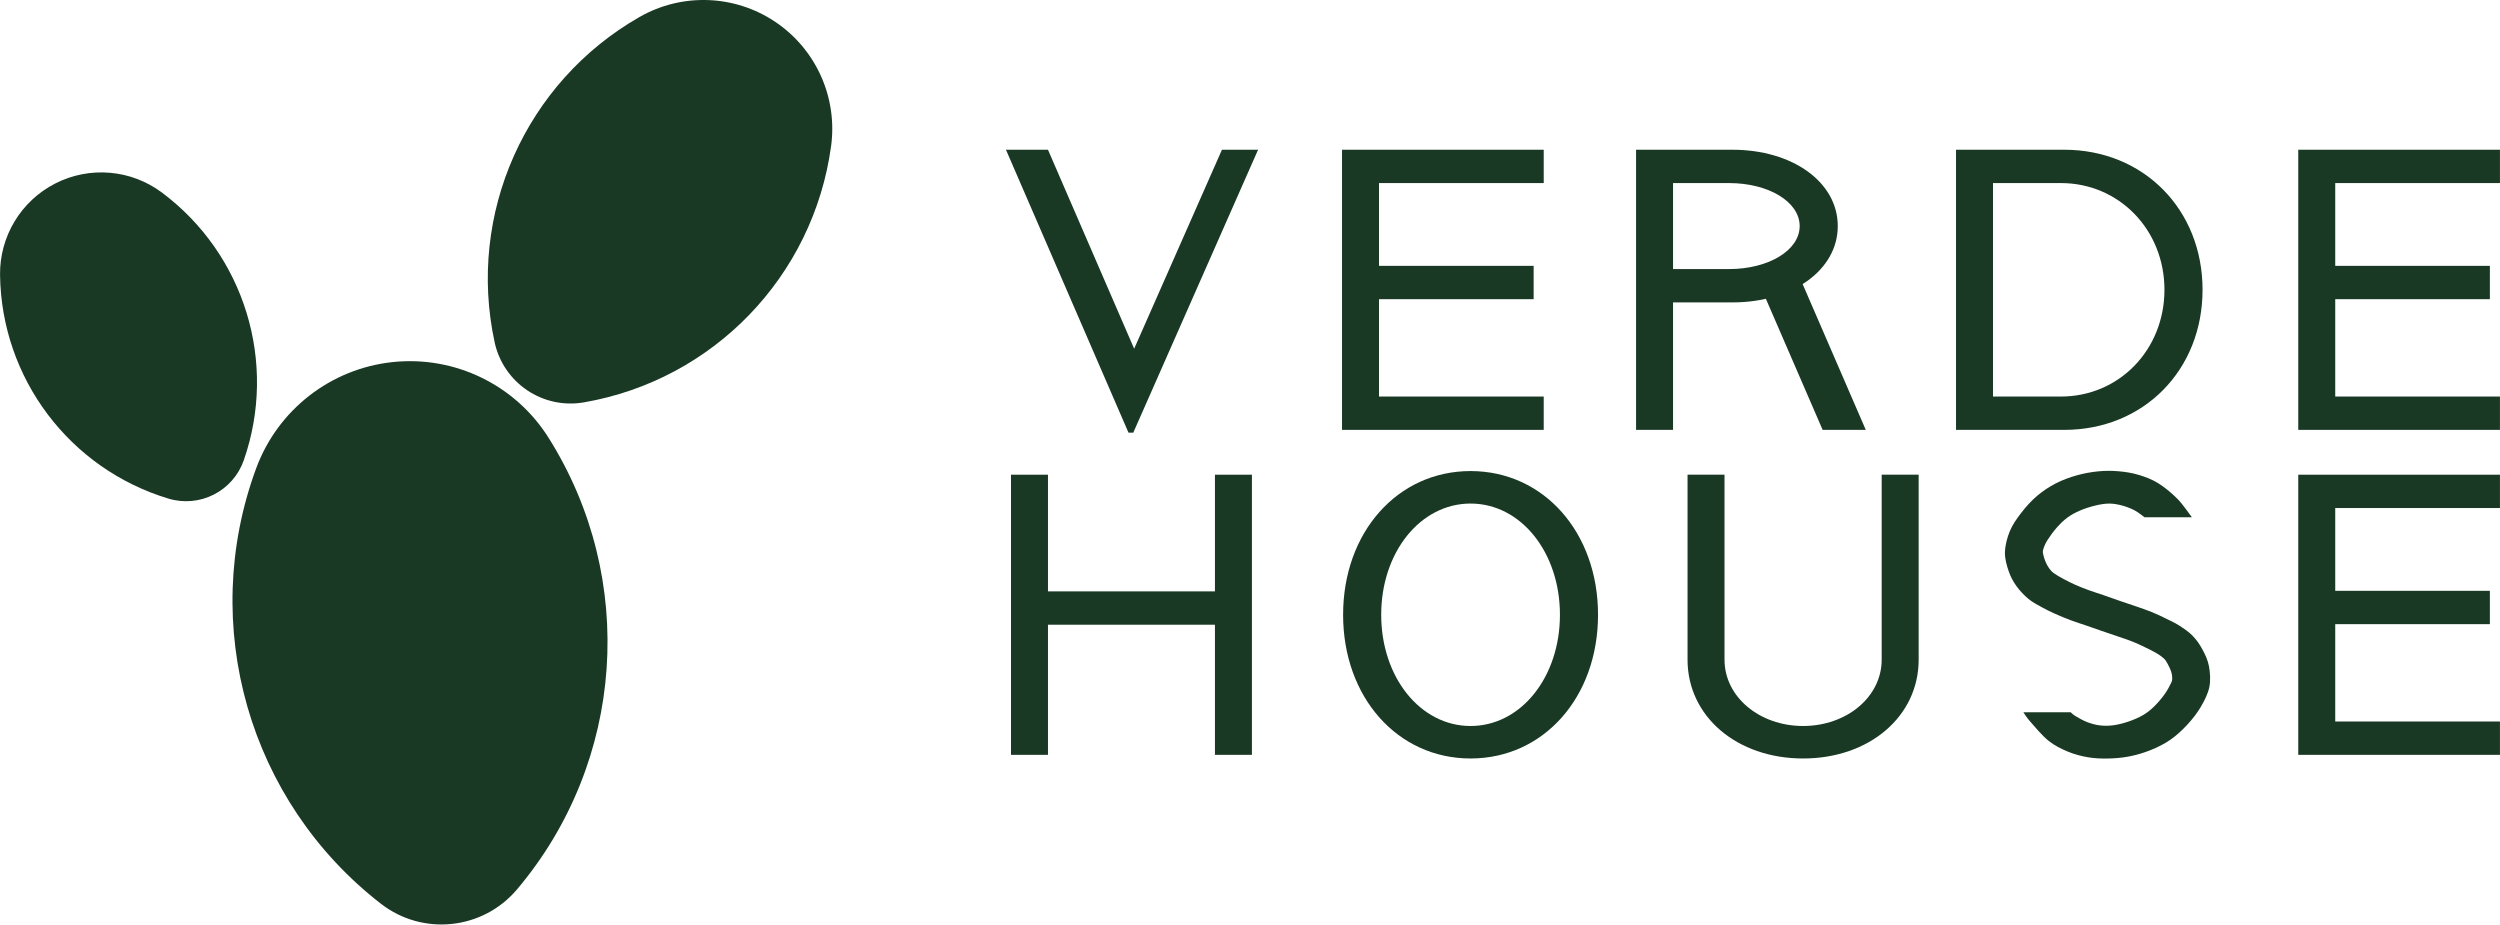
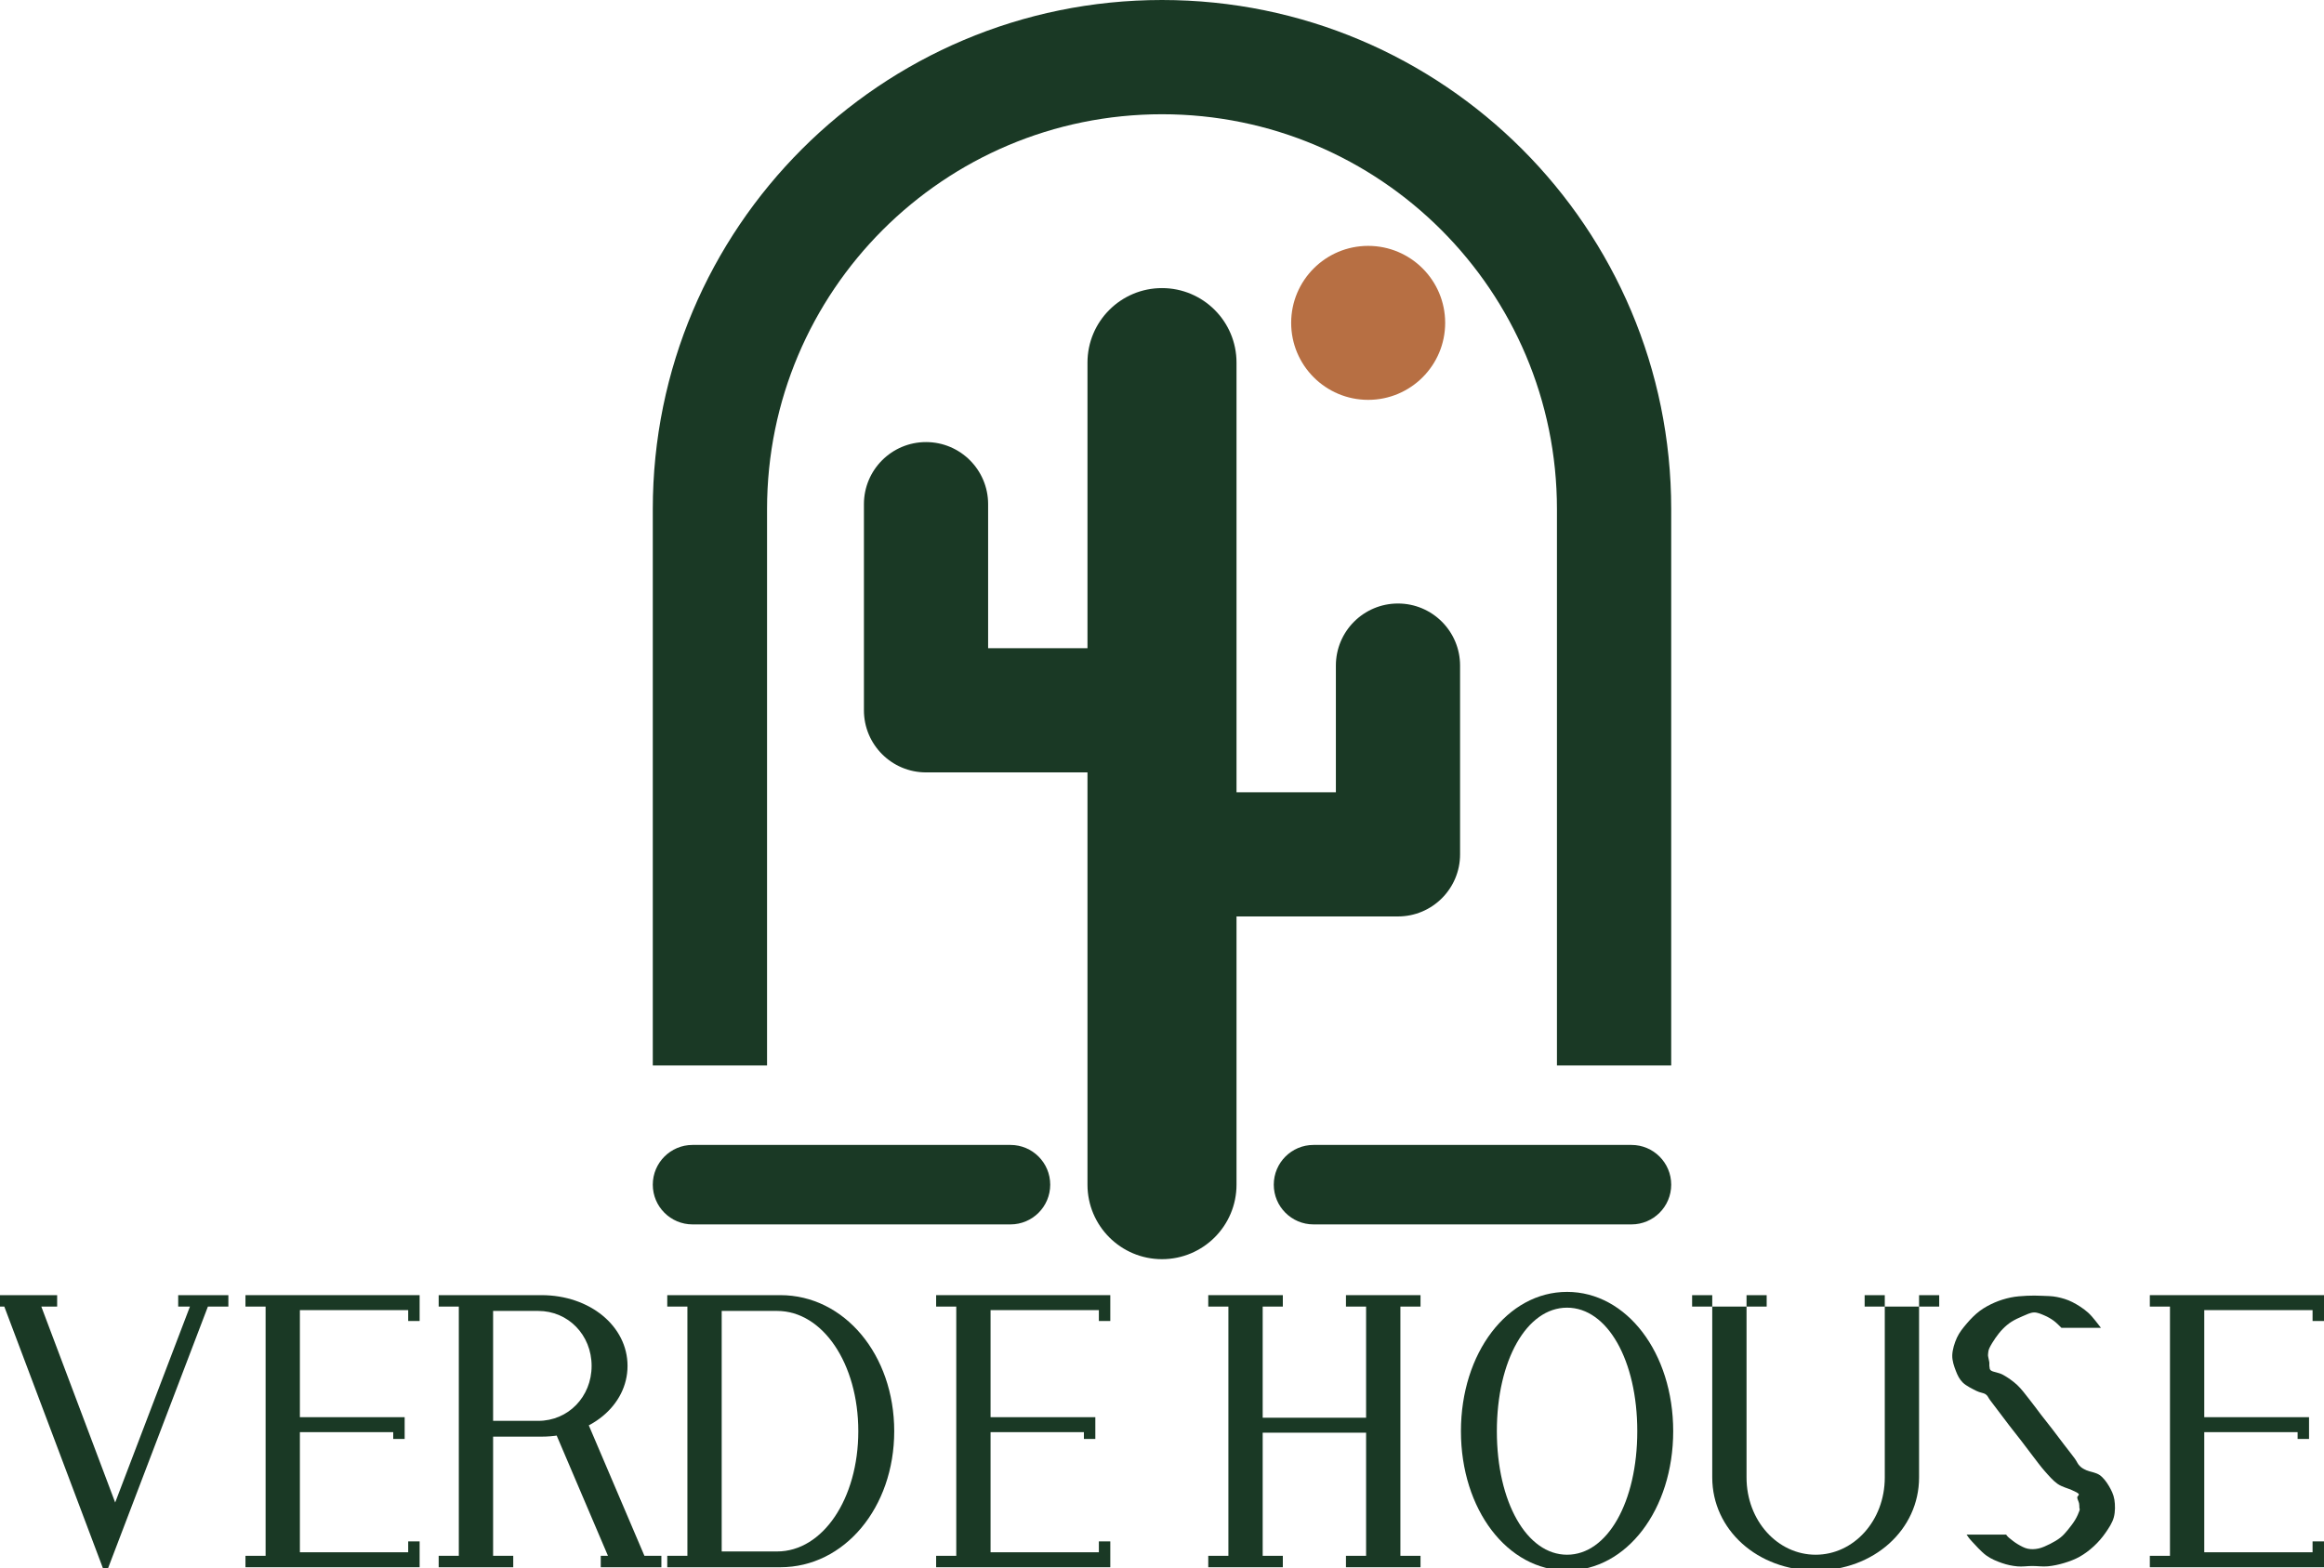
- <svg xmlns="http://www.w3.org/2000/svg" viewBox="0.000 0.000 892.370 330.000" width="892.4" height="330.0">
-   <g fill="#1A3925" transform="translate(0 0) translate(140.1838 129.2439) scale(2.016676)">
-     <path d="M-24.179 18.812 A29 29 0 0 1 27.562 13.373 A67.835 67.835 0 0 1 21.989 93.345 A17.5 17.5 0 0 1 -2.101 95.877 A67.835 67.835 0 0 1 -24.179 18.812 Z" />
-     <path d="M43.677 -61.08 A22.798 22.798 0 0 1 77.585 -38.208 A53.329 53.329 0 0 1 33.817 7.136 A13.758 13.758 0 0 1 18.03 -3.512 A53.329 53.329 0 0 1 43.677 -61.08 Z" />
-     <path d="M-69.511 -15.408 A17.923 17.923 0 0 1 -40.861 -30.005 A41.924 41.924 0 0 1 -26.365 17.372 A10.816 10.816 0 0 1 -39.703 24.168 A41.924 41.924 0 0 1 -69.511 -15.408 Z" />
+ <svg xmlns="http://www.w3.org/2000/svg" viewBox="0 0 854.000 576.000" width="854.0" height="576.0">
+   <g transform="translate(239.880 0)">
+     <g transform="scale(0.456389)">
+       <path d="M0 858.00L0 410.00A410.00 410.00 0 0 1 820.00 410.00L820.00 858.00L728.00 858.00L728.00 410.00A318.00 318.00 0 0 0 92.00 410.00L92.00 858.00Z" fill="#1A3925" fill-rule="evenodd" />
+       <path d="M32.00 986.00A32.00 32.00 0 0 1 32.00 922.00L288.00 922.00A32.00 32.00 0 0 1 288.00 986.00ZM532.00 986.00A32.00 32.00 0 0 1 532.00 922.00L788.00 922.00A32.00 32.00 0 0 1 788.00 986.00Z" fill="#1A3925" />
+       <path d="M514.00 260.00A62.00 62.00 0 0 1 638.00 260.00A62.00 62.00 0 0 1 514.00 260.00Z" fill="#B76F43" />
+       <path d="M350.00 292.00A60.00 60.00 0 0 1 470.00 292.00L470.00 954.00A60.00 60.00 0 0 1 350.00 954.00ZM410.00 522.00A50.00 50.00 0 0 1 410.00 622.00L220.00 622.00A50.00 50.00 0 0 1 220.00 522.00ZM270.00 572.00A50.00 50.00 0 0 1 170.00 572.00L170.00 406.00A50.00 50.00 0 0 1 270.00 406.00ZM410.00 738.00A50.00 50.00 0 0 1 410.00 638.00L600.00 638.00A50.00 50.00 0 0 1 600.00 738.00ZM650.00 688.00A50.00 50.00 0 0 1 550.00 688.00L550.00 536.00A50.00 50.00 0 0 1 650.00 536.00Z" fill="#1A3925" />
+     </g>
  </g>
-   <g transform="translate(360.8699 53.4485)">
-     <g transform="translate(0 0)">
-       <g transform="translate(-1.800 0)">
-         <path d="M0 0L15 0L45.765 71.032L77.1 0L90 0L45.445 101L43.745 101Z" fill="#1A3925" />
-       </g>
-       <g transform="translate(118.162 0)">
-         <path d="M0 0L13.2 0L13.2 100L0 100ZM13.2 0L72 0L72 11.9L13.2 11.9ZM13.2 41.45L68.4 41.45L68.4 53.35L13.2 53.35ZM13.2 88.1L72 88.1L72 100L13.2 100Z" fill="#1A3925" />
-       </g>
-       <g transform="translate(223.125 0)">
-         <path d="M13.2 0L34.368 0C55.95 0 72 11.622 72 27.25C72 42.878 55.95 54.5 34.368 54.5L13.2 54.5ZM13.2 11.9L13.2 42.6L33.168 42.6C47.348 42.6 58.4 35.877 58.4 27.25C58.4 18.623 47.348 11.9 33.168 11.9ZM42 43.2L57.4 43.2L82 100L66.6 100ZM0 0L13.2 0L13.2 100L0 100Z" fill="#1A3925" />
-       </g>
-       <g transform="translate(337.337 0)">
-         <path d="M0 0L13.2 0L13.2 100L0 100ZM13.2 0L38.632 0C66.945 0 88 21.325 88 50C88 78.675 66.945 100 38.632 100L13.2 100ZM13.2 11.9L13.2 88.1L37.432 88.1C58.208 88.1 74.4 71.412 74.4 50C74.4 28.588 58.208 11.9 37.432 11.9Z" fill="#1A3925" />
-       </g>
-       <g transform="translate(459.500 0)">
-         <path d="M0 0L13.2 0L13.2 100L0 100ZM13.2 0L72 0L72 11.9L13.2 11.9ZM13.2 41.45L68.4 41.45L68.4 53.35L13.2 53.35ZM13.2 88.1L72 88.1L72 100L13.2 100Z" fill="#1A3925" />
-       </g>
+   <g transform="translate(0.000 476.000)">
+     <g transform="translate(0.000 0)">
+       <path d="M0 0L13.6 0L42.323 76.211L71.4 0L78 0L39.466 101L38.066 101ZM-7.4 0L21 0L21 4.2L-7.4 4.2ZM65.48 0L83.92 0L83.92 4.2L65.48 4.2Z" fill="#1A3925" />
    </g>
-     <g transform="translate(0 116.000)">
-       <g transform="translate(0.000 0)">
-         <path d="M0 0L13.2 0L13.2 100L0 100ZM72.8 0L86 0L86 100L72.8 100ZM13.2 41.65L72.8 41.65L72.8 53.55L13.2 53.55Z" fill="#1A3925" />
-       </g>
-       <g transform="translate(118.550 0)">
-         <path d="M45.5 -1.3C71.594 -1.3 91 20.579 91 50C91 79.421 71.594 101.3 45.5 101.3C19.406 101.3 0 79.421 0 50C0 20.579 19.406 -1.3 45.5 -1.3ZM45.5 10.3C27.572 10.3 13.6 27.689 13.6 50C13.6 72.311 27.572 89.7 45.5 89.7C63.428 89.7 77.4 72.311 77.4 50C77.4 27.689 63.428 10.3 45.5 10.3Z" fill="#1A3925" />
-       </g>
-       <g transform="translate(241.500 0)">
-         <path d="M0 0L0 66.031C0 86.258 17.593 101.3 41.25 101.3C64.907 101.3 82.5 86.258 82.5 66.031L82.5 0L69.3 0L69.3 66.031C69.3 79.333 56.789 89.7 41.25 89.7C25.711 89.7 13.2 79.333 13.2 66.031L13.2 0Z" fill="#1A3925" />
-       </g>
-       <g transform="translate(354.450 0)">
-         <path d="M67.073 15.2C66.216 14.105 63.932 10.654 61.93 8.628C59.928 6.602 57.367 4.473 55.063 3.046C52.759 1.619 50.465 0.781 48.106 0.069C45.747 -0.644 43.33 -1.019 40.907 -1.229C38.485 -1.439 36.074 -1.439 33.572 -1.191C31.069 -0.944 28.409 -0.461 25.893 0.256C23.377 0.973 20.819 1.896 18.475 3.112C16.132 4.328 13.867 5.821 11.83 7.552C9.793 9.284 7.873 11.408 6.252 13.503C4.631 15.597 3.088 17.759 2.104 20.12C1.12 22.482 0.415 25.276 0.348 27.671C0.28 30.065 1.011 32.466 1.701 34.489C2.391 36.512 3.314 38.168 4.489 39.811C5.663 41.454 7.229 43.088 8.748 44.346C10.268 45.604 12.021 46.472 13.604 47.357C15.188 48.242 16.554 48.893 18.249 49.655C19.945 50.418 21.9 51.227 23.778 51.933C25.655 52.639 27.662 53.251 29.516 53.891C31.369 54.531 33.051 55.135 34.9 55.772C36.749 56.409 38.77 57.076 40.607 57.712C42.443 58.348 44.308 58.949 45.918 59.589C47.527 60.229 48.853 60.873 50.263 61.553C51.673 62.232 53.245 62.994 54.378 63.666C55.511 64.338 56.397 64.963 57.059 65.583C57.72 66.202 57.917 66.624 58.347 67.383C58.777 68.142 59.355 69.297 59.639 70.138C59.924 70.979 60.051 71.723 60.053 72.429C60.055 73.135 60.125 73.355 59.652 74.376C59.178 75.396 58.243 77.136 57.213 78.55C56.183 79.964 54.736 81.65 53.473 82.861C52.209 84.073 51.124 84.946 49.634 85.818C48.144 86.691 46.29 87.49 44.53 88.094C42.771 88.697 40.787 89.208 39.077 89.44C37.367 89.673 35.832 89.676 34.268 89.489C32.705 89.301 31.152 88.869 29.696 88.316C28.241 87.762 26.517 86.755 25.537 86.169C24.557 85.583 24.103 85.028 23.816 84.8L6.927 84.8C7.341 85.362 7.92 86.478 9.41 88.169C10.901 89.861 13.646 93.171 15.869 94.947C18.093 96.723 20.415 97.841 22.751 98.825C25.087 99.809 27.494 100.434 29.884 100.849C32.274 101.264 34.624 101.361 37.092 101.315C39.559 101.269 42.155 101.069 44.69 100.571C47.225 100.073 49.861 99.31 52.3 98.326C54.739 97.342 57.14 96.177 59.326 94.666C61.512 93.156 63.594 91.228 65.417 89.264C67.24 87.299 68.947 85.128 70.264 82.878C71.581 80.629 72.833 78.189 73.317 75.768C73.802 73.347 73.584 70.586 73.171 68.354C72.759 66.122 71.811 64.185 70.842 62.377C69.873 60.569 68.739 58.93 67.356 57.506C65.974 56.083 64.143 54.866 62.546 53.837C60.948 52.807 59.403 52.131 57.772 51.33C56.142 50.529 54.556 49.759 52.764 49.03C50.972 48.301 48.911 47.616 47.021 46.956C45.13 46.296 43.271 45.706 41.421 45.068C39.571 44.431 37.766 43.768 35.921 43.132C34.076 42.495 32.08 41.879 30.352 41.248C28.625 40.617 27.062 40.013 25.554 39.346C24.046 38.679 22.579 37.929 21.307 37.245C20.035 36.561 18.775 35.862 17.923 35.24C17.071 34.618 16.707 34.205 16.193 33.512C15.68 32.82 15.205 31.924 14.843 31.085C14.481 30.246 14.16 29.213 14.022 28.478C13.884 27.744 13.777 27.516 14.016 26.679C14.256 25.842 14.662 24.744 15.459 23.455C16.256 22.166 17.611 20.294 18.798 18.945C19.985 17.595 21.203 16.378 22.583 15.358C23.963 14.339 25.415 13.548 27.075 12.825C28.736 12.103 30.789 11.445 32.546 11.025C34.303 10.605 35.989 10.303 37.617 10.306C39.244 10.309 40.803 10.633 42.312 11.042C43.822 11.45 45.363 12.064 46.675 12.757C47.986 13.45 49.599 14.793 50.184 15.2Z" fill="#1A3925" />
-       </g>
-       <g transform="translate(459.500 0)">
-         <path d="M0 0L13.2 0L13.2 100L0 100ZM13.2 0L72 0L72 11.9L13.2 11.9ZM13.2 41.45L68.4 41.45L68.4 53.35L13.2 53.35ZM13.2 88.1L72 88.1L72 100L13.2 100Z" fill="#1A3925" />
-       </g>
+     <g transform="translate(90.200 0)">
+       <path d="M7.4 0L20 0L20 100L7.4 100ZM0 0L27.4 0L27.4 4.2L0 4.2ZM0 95.8L27.4 95.8L27.4 100L0 100ZM7.4 0L64 0L64 5.5L7.4 5.5ZM7.4 44.85L58.5 44.85L58.5 50.35L7.4 50.35ZM7.4 94.5L64 94.5L64 100L7.4 100ZM59.8 0L64 0L64 9.5L59.8 9.5ZM59.8 90.5L64 90.5L64 100L59.8 100ZM54.3 44.85L58.5 44.85L58.5 52.85L54.3 52.85Z" fill="#1A3925" />
+     </g>
+     <g transform="translate(168.600 0)">
+       <path d="M0 0L12.6 0L12.6 100L0 100ZM12.6 0L30.384 0C48.152 0 62 11.388 62 26C62 40.612 48.152 52 30.384 52L12.6 52ZM12.6 5.8L12.6 46.2L29.184 46.2C40.208 46.2 48.8 37.352 48.8 26C48.8 14.648 40.208 5.8 29.184 5.8ZM34 47L47.4 47L70 100L56.6 100ZM-7.4 0L20 0L20 4.2L-7.4 4.2ZM-7.4 95.8L20 95.8L20 100L-7.4 100ZM52.16 95.8L74.44 95.8L74.44 100L52.16 100Z" fill="#1A3925" />
+     </g>
+     <g transform="translate(252.600 0)">
+       <path d="M0 0L12.6 0L12.6 100L0 100ZM12.6 0L34.156 0C57.672 0 76 21.9 76 50C76 78.1 57.672 100 34.156 100L12.6 100ZM12.6 5.8L12.6 94.2L32.956 94.2C49.728 94.2 62.8 74.84 62.8 50C62.8 25.16 49.728 5.8 32.956 5.8ZM-7.4 0L20 0L20 4.2L-7.4 4.2ZM-7.4 95.8L20 95.8L20 100L-7.4 100Z" fill="#1A3925" />
+     </g>
+     <g transform="translate(344.000 0)">
+       <path d="M7.4 0L20 0L20 100L7.4 100ZM0 0L27.4 0L27.4 4.2L0 4.2ZM0 95.8L27.4 95.8L27.4 100L0 100ZM7.4 0L64 0L64 5.5L7.4 5.5ZM7.4 44.85L58.5 44.85L58.5 50.35L7.4 50.35ZM7.4 94.5L64 94.5L64 100L7.4 100ZM59.8 0L64 0L64 9.5L59.8 9.5ZM59.8 90.5L64 90.5L64 100L59.8 100ZM54.3 44.85L58.5 44.85L58.5 52.85L54.3 52.85Z" fill="#1A3925" />
+     </g>
+     <g transform="translate(444.000 0)">
+       <path d="M7.4 0L20 0L20 100L7.4 100ZM0 0L27.4 0L27.4 4.2L0 4.2ZM0 95.8L27.4 95.8L27.4 100L0 100ZM58 0L70.6 0L70.6 100L58 100ZM50.6 0L78 0L78 4.2L50.6 4.2ZM50.6 95.8L78 95.8L78 100L50.6 100ZM13.7 45.05L64.3 45.05L64.3 50.55L13.7 50.55Z" fill="#1A3925" />
+     </g>
+     <g transform="translate(536.850 0)">
+       <path d="M39 -1.2C60.918 -1.2 78 21.226 78 50C78 78.774 60.918 101.2 39 101.2C17.082 101.2 0 78.774 0 50C0 21.226 17.082 -1.2 39 -1.2ZM39 4.6C24.191 4.6 13.2 23.94 13.2 50C13.2 76.06 24.191 95.4 39 95.4C53.809 95.4 64.8 76.06 64.8 50C64.8 23.94 53.809 4.6 39 4.6Z" fill="#1A3925" />
+     </g>
+     <g transform="translate(629.200 0)">
+       <path d="M0 0L0 67C0 86.22 16.644 101.2 38 101.2C59.356 101.2 76 86.22 76 67L76 0L63.4 0L63.4 67C63.4 82.961 51.938 95.4 38 95.4C24.062 95.4 12.6 82.961 12.6 67L12.6 0ZM-7.4 0L20 0L20 4.2L-7.4 4.2ZM56 0L83.4 0L83.4 4.2L56 4.2Z" fill="#1A3925" />
+     </g>
+     <g transform="translate(718.350 0)">
+       <path d="M53.682 12C52.905 11.079 50.77 8.047 49.019 6.472C47.268 4.897 45.083 3.513 43.176 2.549C41.268 1.585 39.44 1.075 37.572 0.689C35.704 0.304 33.822 0.314 31.967 0.236C30.111 0.159 28.352 0.12 26.439 0.225C24.526 0.33 22.459 0.452 20.487 0.868C18.515 1.283 16.501 1.892 14.606 2.718C12.712 3.545 10.818 4.548 9.119 5.825C7.421 7.102 5.808 8.745 4.415 10.382C3.021 12.019 1.653 13.696 0.758 15.644C-0.136 17.592 -0.886 20.037 -0.951 22.07C-1.016 24.103 -0.283 26.163 0.366 27.842C1.014 29.522 1.691 30.927 2.94 32.147C4.189 33.367 6.463 34.447 7.859 35.162C9.254 35.877 10.462 35.861 11.312 36.435C12.163 37.009 12.191 37.587 12.963 38.606C13.736 39.624 14.765 40.985 15.947 42.546C17.128 44.106 18.633 46.125 20.052 47.969C21.471 49.812 23.033 51.752 24.462 53.607C25.891 55.462 27.193 57.246 28.626 59.097C30.06 60.949 31.542 63.006 33.064 64.716C34.585 66.427 36.1 68.206 37.754 69.36C39.408 70.514 41.697 71.024 42.987 71.64C44.278 72.256 45.168 72.6 45.499 73.057C45.831 73.514 44.953 73.806 44.978 74.382C45.002 74.958 45.518 75.901 45.647 76.515C45.776 77.129 45.732 77.611 45.752 78.066C45.772 78.52 46.027 78.49 45.77 79.244C45.512 79.998 44.91 81.425 44.206 82.588C43.503 83.751 42.445 85.143 41.549 86.223C40.653 87.303 39.923 88.202 38.829 89.07C37.736 89.938 36.336 90.756 34.987 91.43C33.638 92.105 32.107 92.825 30.737 93.117C29.367 93.409 28.036 93.448 26.767 93.185C25.498 92.922 24.261 92.203 23.123 91.54C21.985 90.877 20.652 89.797 19.938 89.207C19.224 88.617 19.023 88.201 18.839 88L4.318 88C4.633 88.407 5.003 89.162 6.207 90.44C7.412 91.718 9.695 94.332 11.543 95.668C13.391 97.004 15.396 97.788 17.295 98.457C19.194 99.125 21.078 99.5 22.937 99.68C24.796 99.861 26.575 99.543 28.45 99.54C30.324 99.537 32.23 99.845 34.182 99.662C36.134 99.479 38.213 99.034 40.163 98.442C42.114 97.851 44.065 97.142 45.885 96.114C47.705 95.085 49.505 93.732 51.084 92.272C52.663 90.812 54.136 89.122 55.358 87.352C56.58 85.581 57.871 83.677 58.415 81.647C58.96 79.618 58.934 77.105 58.626 75.176C58.318 73.248 57.476 71.588 56.569 70.076C55.662 68.565 54.563 67.062 53.186 66.105C51.808 65.149 49.533 64.904 48.304 64.338C47.075 63.771 46.535 63.443 45.813 62.707C45.09 61.97 44.889 61.179 43.97 59.919C43.052 58.659 41.629 56.889 40.3 55.149C38.971 53.409 37.422 51.33 35.996 49.479C34.57 47.628 33.173 45.895 31.743 44.041C30.312 42.186 28.883 40.186 27.416 38.353C25.948 36.52 24.553 34.552 22.937 33.041C21.322 31.531 19.302 30.165 17.72 29.291C16.138 28.417 14.279 28.297 13.446 27.798C12.614 27.298 12.856 26.819 12.724 26.296C12.593 25.773 12.736 25.264 12.658 24.66C12.579 24.055 12.329 23.188 12.255 22.671C12.18 22.154 12.136 22.099 12.212 21.558C12.287 21.018 12.257 20.397 12.708 19.427C13.159 18.457 14.1 16.907 14.919 15.739C15.737 14.571 16.643 13.406 17.617 12.418C18.59 11.43 19.546 10.592 20.762 9.811C21.977 9.03 23.529 8.306 24.91 7.73C26.291 7.155 27.715 6.405 29.047 6.359C30.38 6.313 31.687 6.944 32.905 7.454C34.122 7.964 35.31 8.661 36.353 9.418C37.396 10.176 38.693 11.57 39.161 12Z" fill="#1A3925" />
+     </g>
+     <g transform="translate(790.000 0)">
+       <path d="M7.4 0L20 0L20 100L7.4 100ZM0 0L27.4 0L27.4 4.2L0 4.2ZM0 95.8L27.4 95.8L27.4 100L0 100ZM7.4 0L64 0L64 5.5L7.4 5.5ZM7.4 44.85L58.5 44.85L58.5 50.35L7.4 50.35ZM7.4 94.5L64 94.5L64 100L7.4 100ZM59.8 0L64 0L64 9.5L59.8 9.5ZM59.8 90.5L64 90.5L64 100L59.8 100ZM54.3 44.85L58.5 44.85L58.5 52.85L54.3 52.85Z" fill="#1A3925" />
    </g>
  </g>
</svg>
